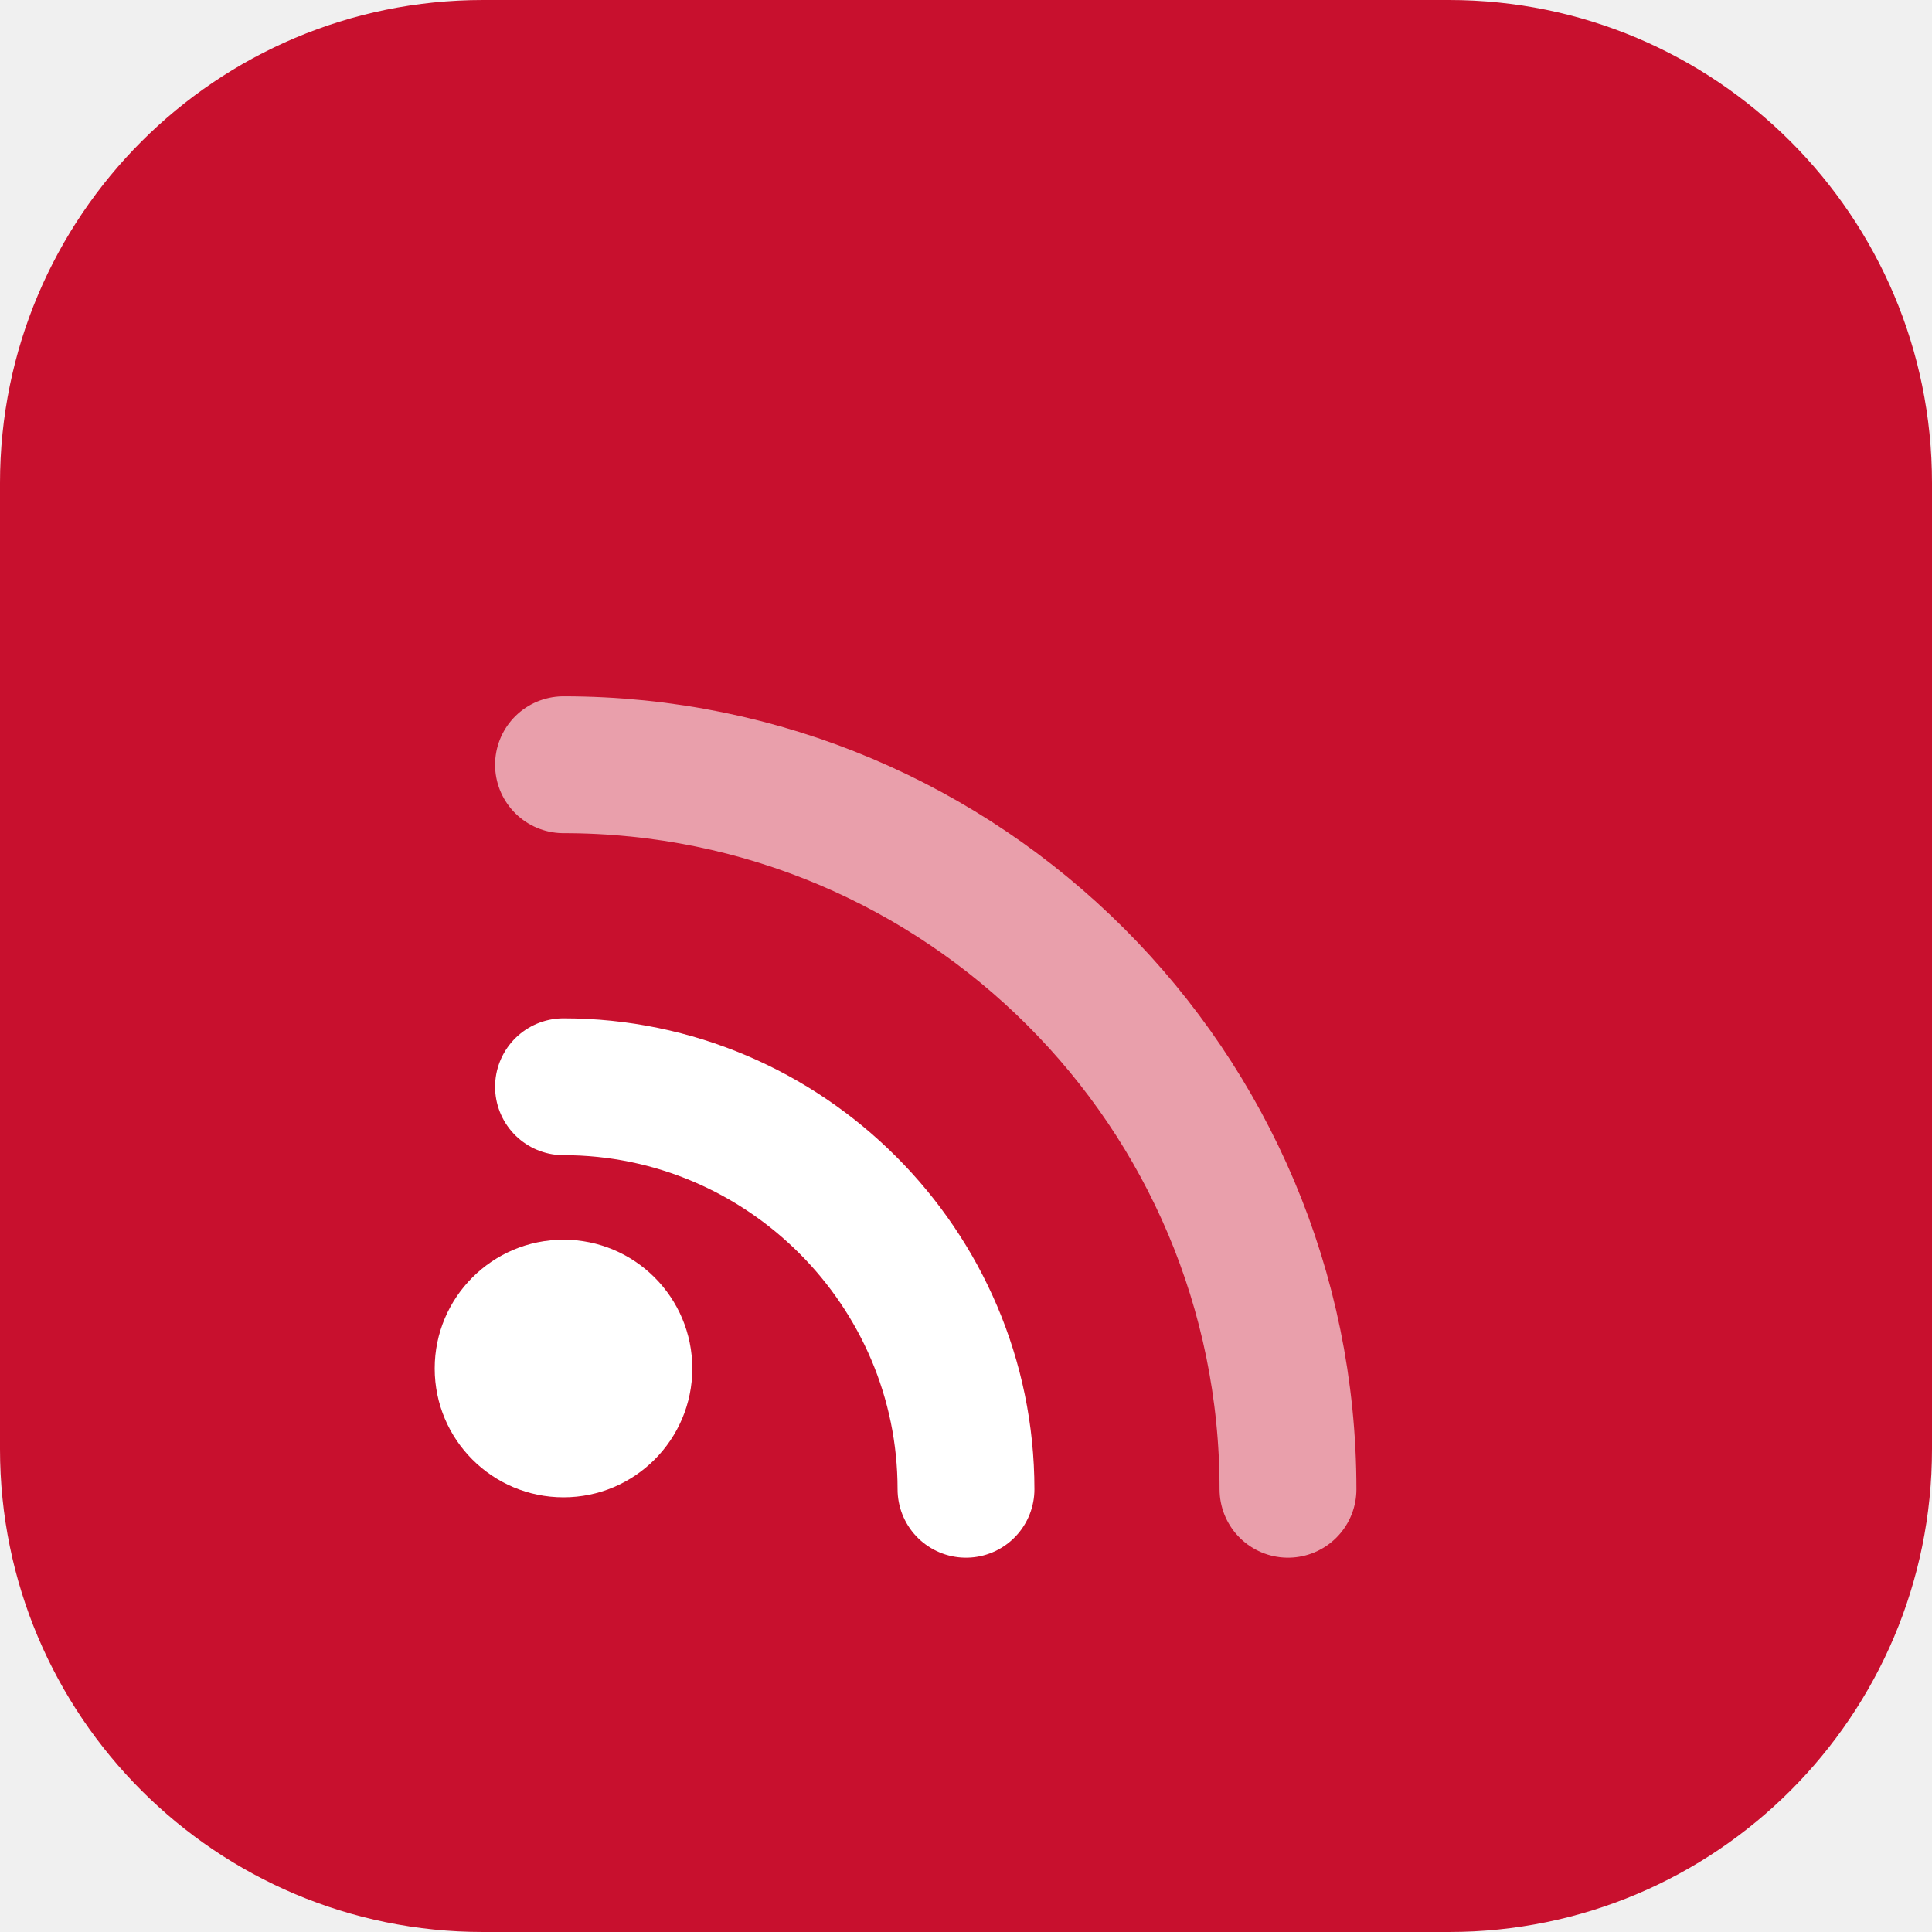
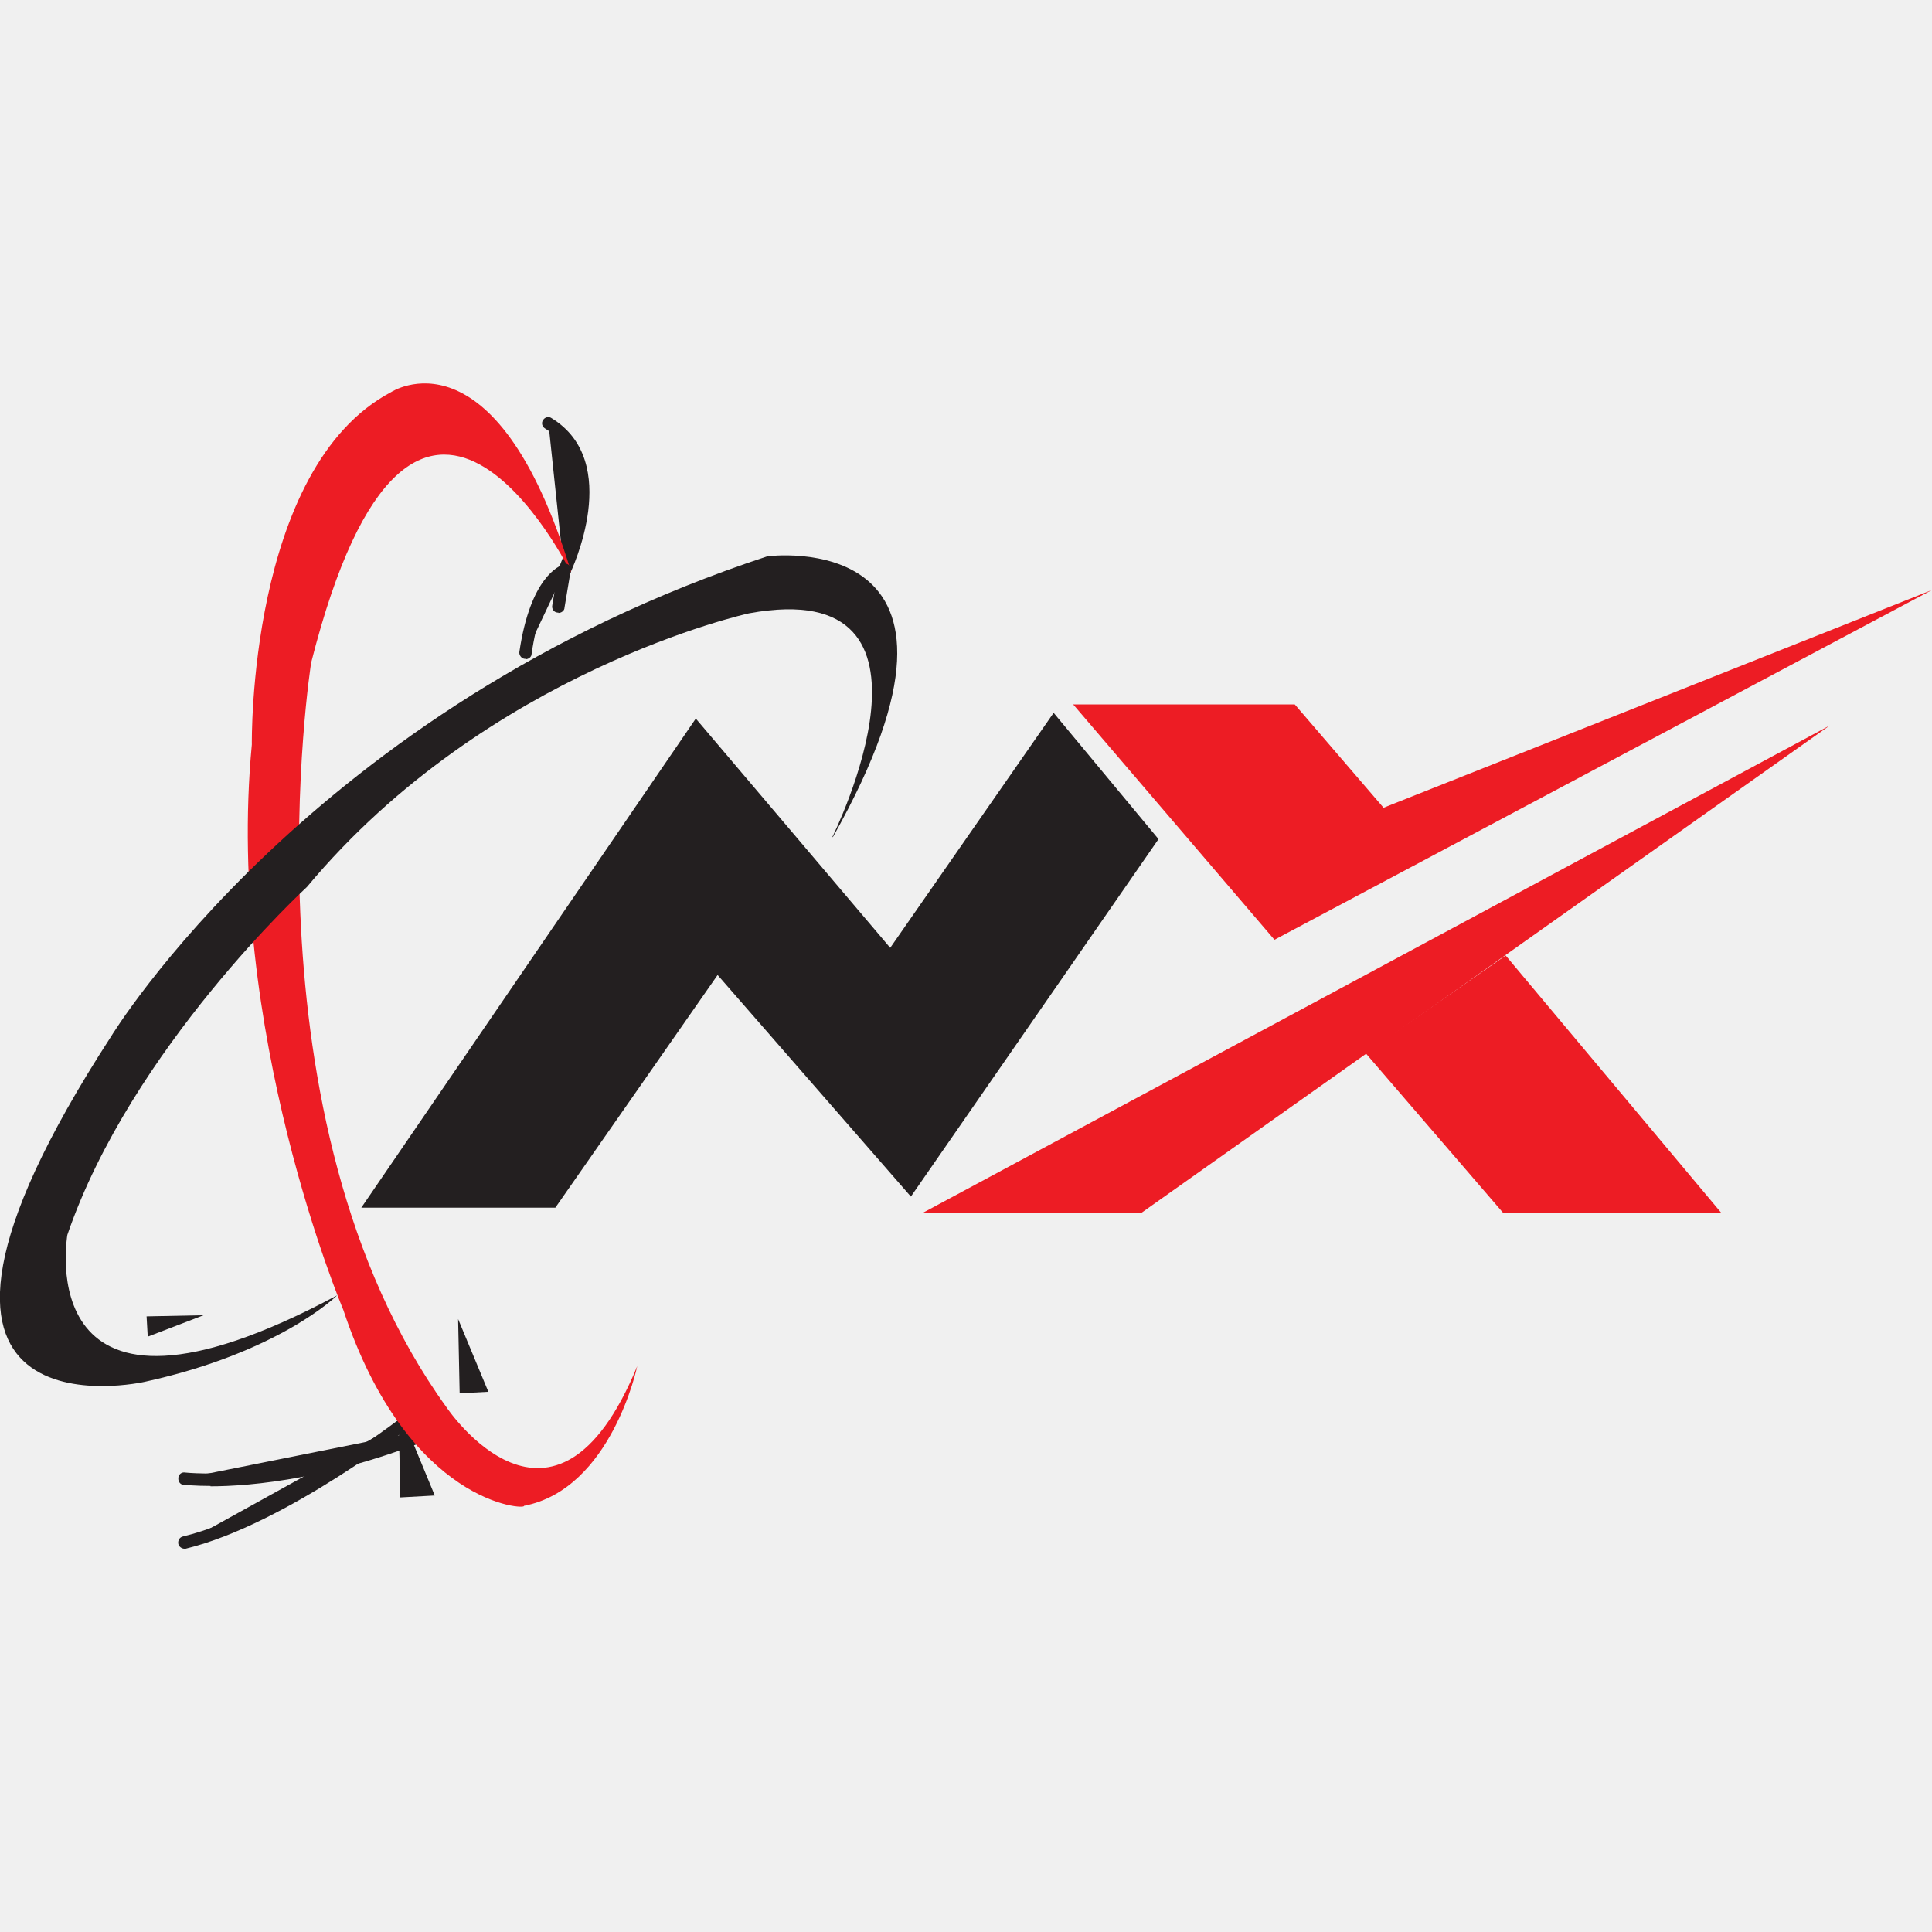
- <svg xmlns="http://www.w3.org/2000/svg" width="48" height="48" viewBox="0 0 48 48" fill="none">
-   <rect width="48" height="48" rx="12" fill="#C8102E" />
-   <circle cx="14" cy="34" r="3.2" fill="#FFFFFF" />
-   <path d="M14 27C19.5 27 24 31.5 24 37" stroke="#FFFFFF" stroke-width="3.4" stroke-linecap="round" fill="none" />
-   <path d="M14 19C23.941 19 32 27.059 32 37" stroke="#FFFFFF" stroke-opacity="0.6" stroke-width="3.4" stroke-linecap="round" fill="none" />
+ <svg xmlns="http://www.w3.org/2000/svg" id="Layer_1" data-name="Layer 1" viewBox="0 -10.015 50.48 50.48">
+   <defs>
+     <style>
+       .cls-1 {
+         fill: #ed1c24;
+       }
+ 
+       .cls-1, .cls-2, .cls-3 {
+         stroke-width: 0px;
+       }
+ 
+       .cls-2 {
+         fill: none;
+       }
+ 
+       .cls-3 {
+         fill: #231f20;
+       }
+     </style>
+   </defs>
+   <polygon class="cls-3" points="11.36 29.06 10.46 29.11 10.41 26.76 11.36 29.06" />
+   <g>
+     <path class="cls-3" d="m14.76,4.9s-.74.22-1.02,2.15" />
+     <path class="cls-3" d="m13.73,7.2h-.02c-.09-.01-.15-.1-.14-.18.29-1.97,1.05-2.25,1.14-2.28.08-.02.18.02.2.11.03.08-.02.17-.11.2-.02,0-.66.27-.91,2.02,0,.08-.08.14-.16.14h0Z" />
+   </g>
+   <g>
+     <path class="cls-3" d="m14.74,4.93s1.36-2.8-.41-3.88" />
+     <path class="cls-3" d="m14.74,5.09s-.05,0-.07-.02c-.08-.04-.11-.14-.08-.22,0-.03,1.27-2.68-.35-3.67-.08-.05-.1-.15-.05-.22.05-.08.15-.1.22-.05,1.87,1.14.53,3.97.47,4.09-.03.06-.09.09-.15.09h0Z" />
+   </g>
+   <g>
+     <path class="cls-3" d="m10.89,26.93s-3.43,2.72-6.07,3.36" />
+     <path class="cls-3" d="m4.82,30.45c-.07,0-.14-.05-.16-.12-.02-.09.03-.18.12-.2,2.57-.62,5.97-3.3,6-3.33.07-.06.17-.04.23.03s.04.17-.03.23c-.14.11-3.49,2.75-6.13,3.39h-.04.01Z" />
+   </g>
+   <g>
+     <path class="cls-3" d="m4.82,28.61s2.77.35,6.79-1.36" />
+     <path class="cls-3" d="m5.5,28.81c-.42,0-.67-.03-.7-.03-.09,0-.15-.09-.14-.18,0-.09.09-.16.18-.14.03,0,2.78.32,6.71-1.35.08-.04.18,0,.21.09s0,.18-.09.21c-2.88,1.22-5.11,1.41-6.18,1.41h.01Z" />
+   </g>
+   <polygon class="cls-3" points="9.44 21.54 14.51 21.54 18.75 15.46 23.8 21.25 30.27 11.91 27.53 8.61 23.26 14.75 18.18 8.76 9.44 21.54" />
+   <polygon class="cls-1" points="28.04 8.39 33.83 8.39 36.15 11.09 50.48 5.4 33.3 14.54 28.04 8.39" />
+   <polygon class="cls-1" points="35.68 17.5 39.27 21.67 44.97 21.67 39.34 14.95 35.68 17.5" />
+   <polygon class="cls-1" points="24.12 21.67 29.83 21.67 47.81 8.94 24.12 21.67" />
+   <g>
+     <path class="cls-1" d="m14.91,4.93s-4.08-8.28-6.78,2.37c0,0-1.89,11.95,3.54,19.46,0,0,2.81,4.2,4.98-1.08,0,0-.67,3.21-2.96,3.65.08.11-3.02,0-4.72-5.12,0,0-3.1-7.31-2.39-14.77,0,0-.11-7.23,3.64-9.21,0,0,2.72-1.79,4.7,4.69h-.01Z" />
+     <path class="cls-3" d="m21.75,11.85s3.42-6.87-2.18-5.84c0,0-6.83,1.49-11.55,7.15,0,0-4.59,4.21-6.26,9.09,0,0-1.04,5.91,7.05,1.58,0,0-1.5,1.49-5.03,2.26,0,0-7.89,1.79-.88-9.02,0,0,5.23-8.63,17.15-12.55,0,0,6.32-.84,1.71,7.34h0Z" />
+   </g>
+   <g>
+     <line class="cls-2" x1="14.76" y1="4.86" x2="14.59" y2="5.83" />
+     <path class="cls-3" d="m14.59,5.99h-.03c-.09-.01-.15-.1-.13-.19l.16-.96c.02-.09.1-.15.19-.13.09.01.15.1.13.19l-.16.96c0,.08-.08.14-.16.14h0Z" />
+   </g>
+   <polygon class="cls-3" points="3.86 24.91 3.83 24.38 5.32 24.35 3.86 24.91" />
+   <polygon class="cls-3" points="12.76 26.35 12.01 26.39 11.97 24.45 12.76 26.35" />
</svg>
